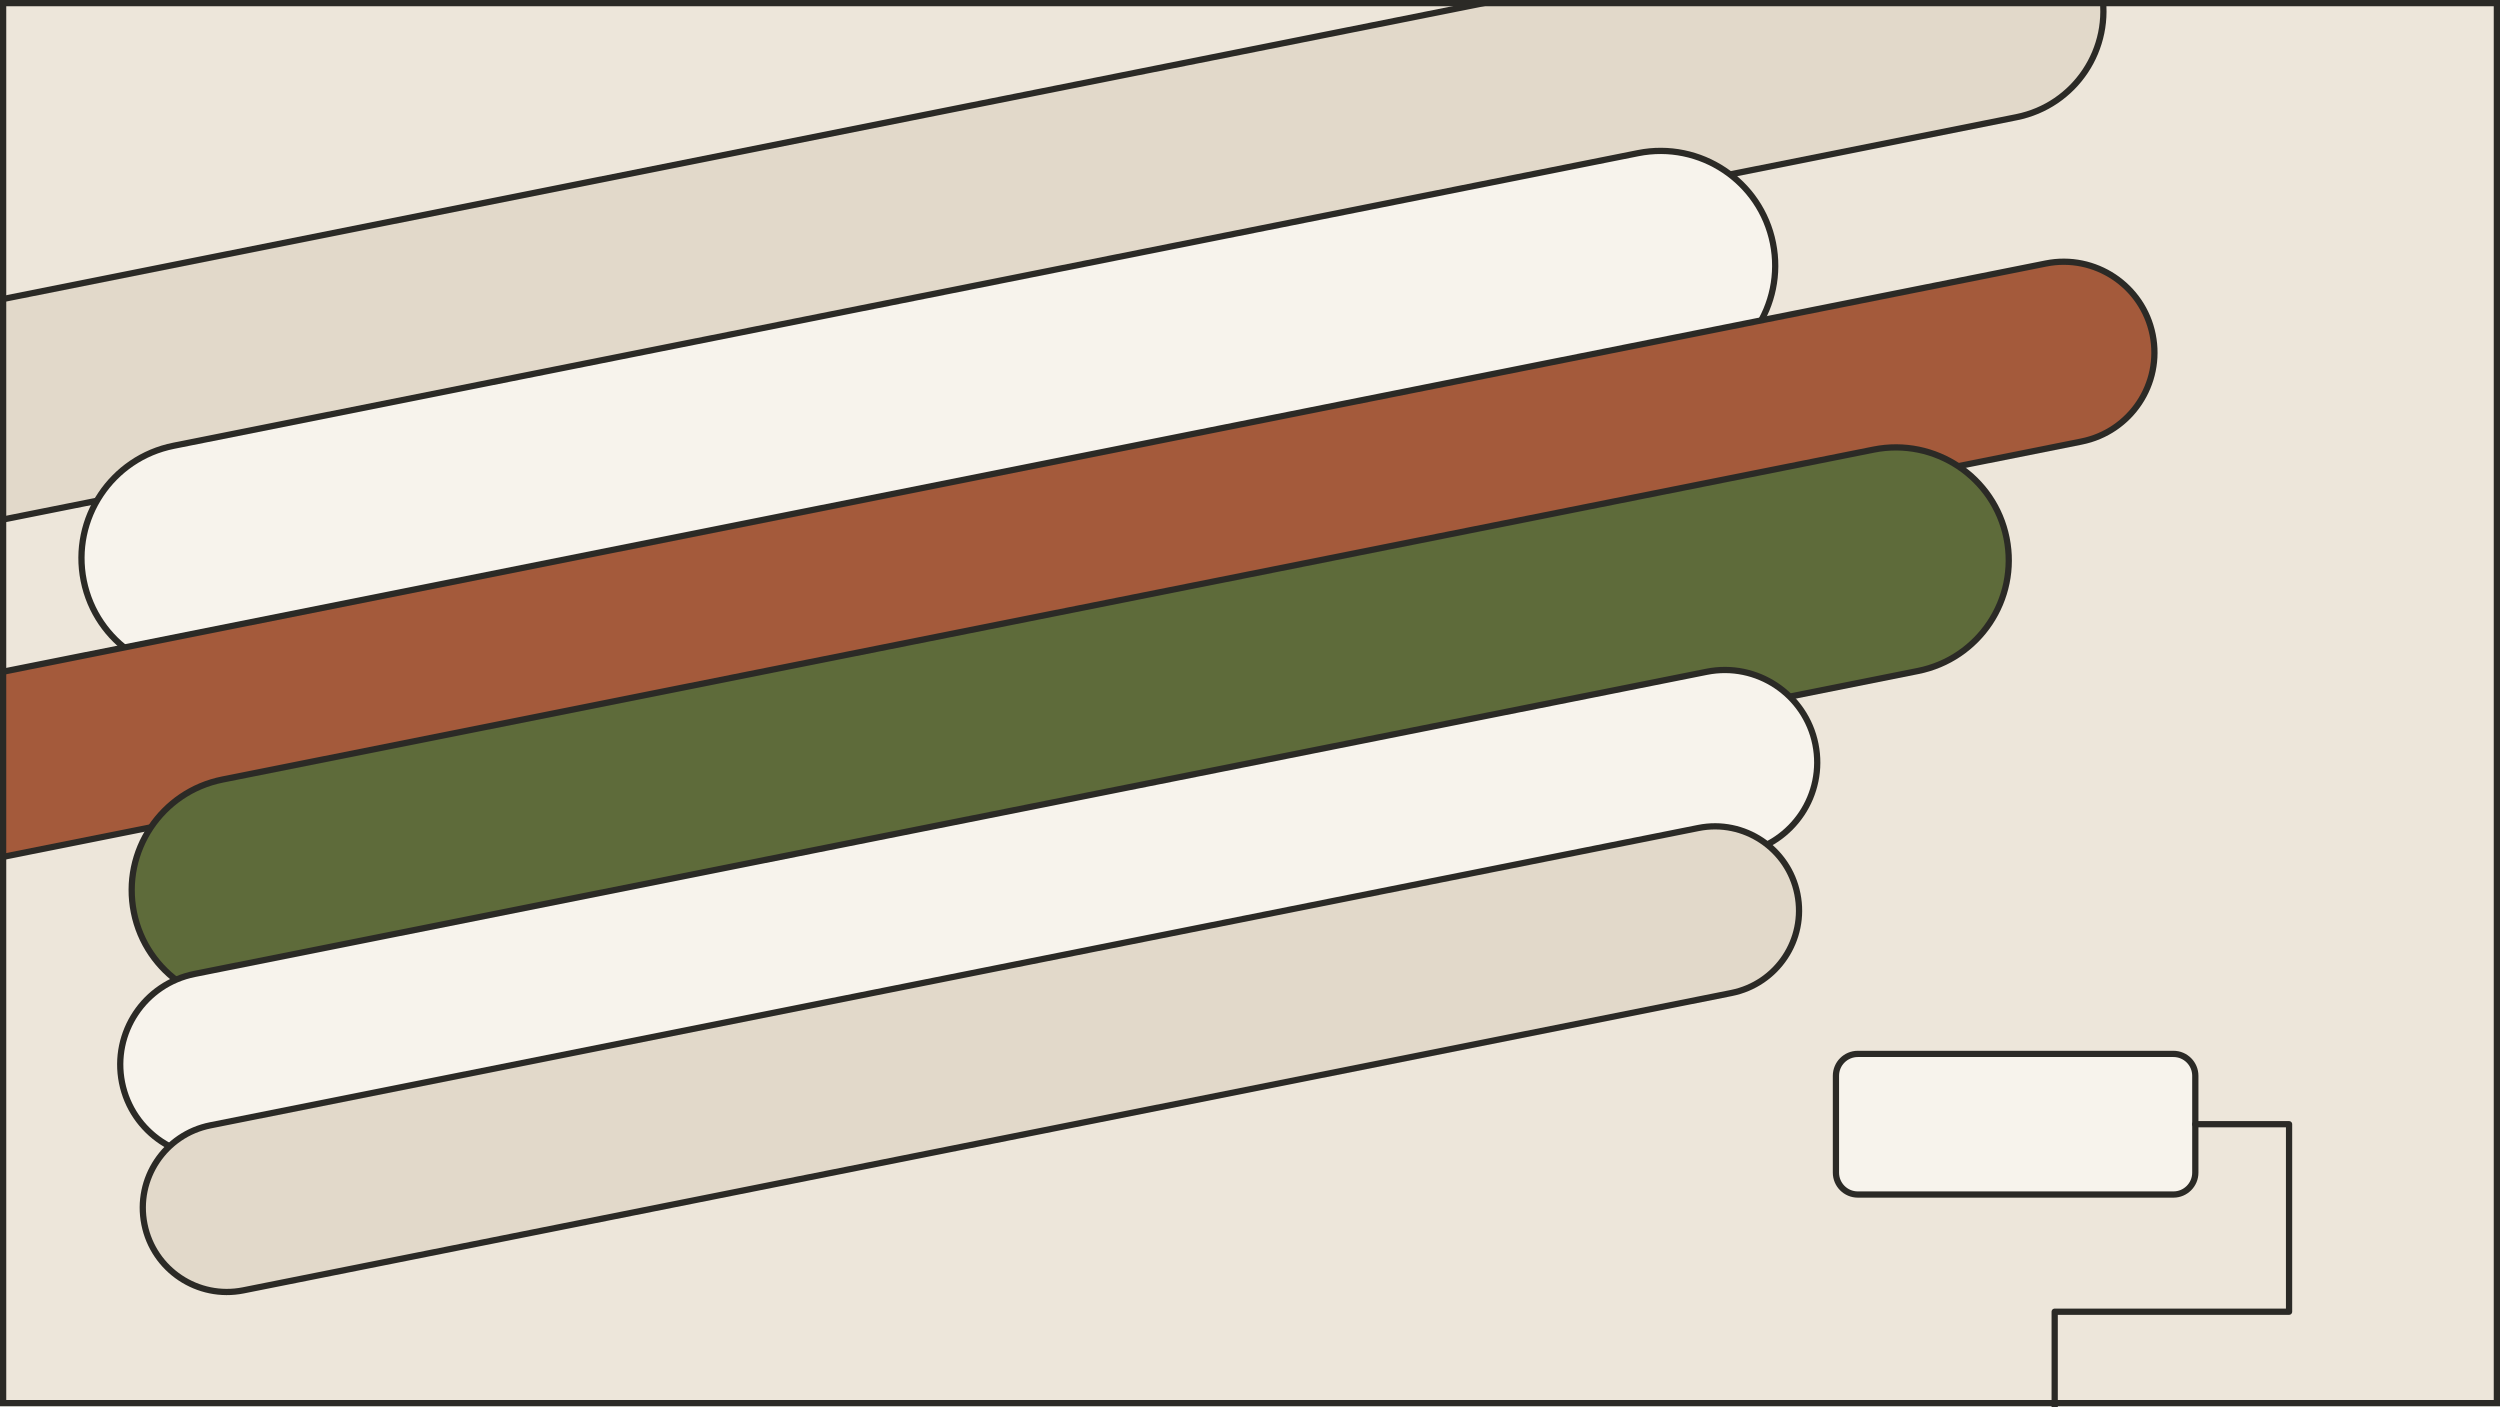
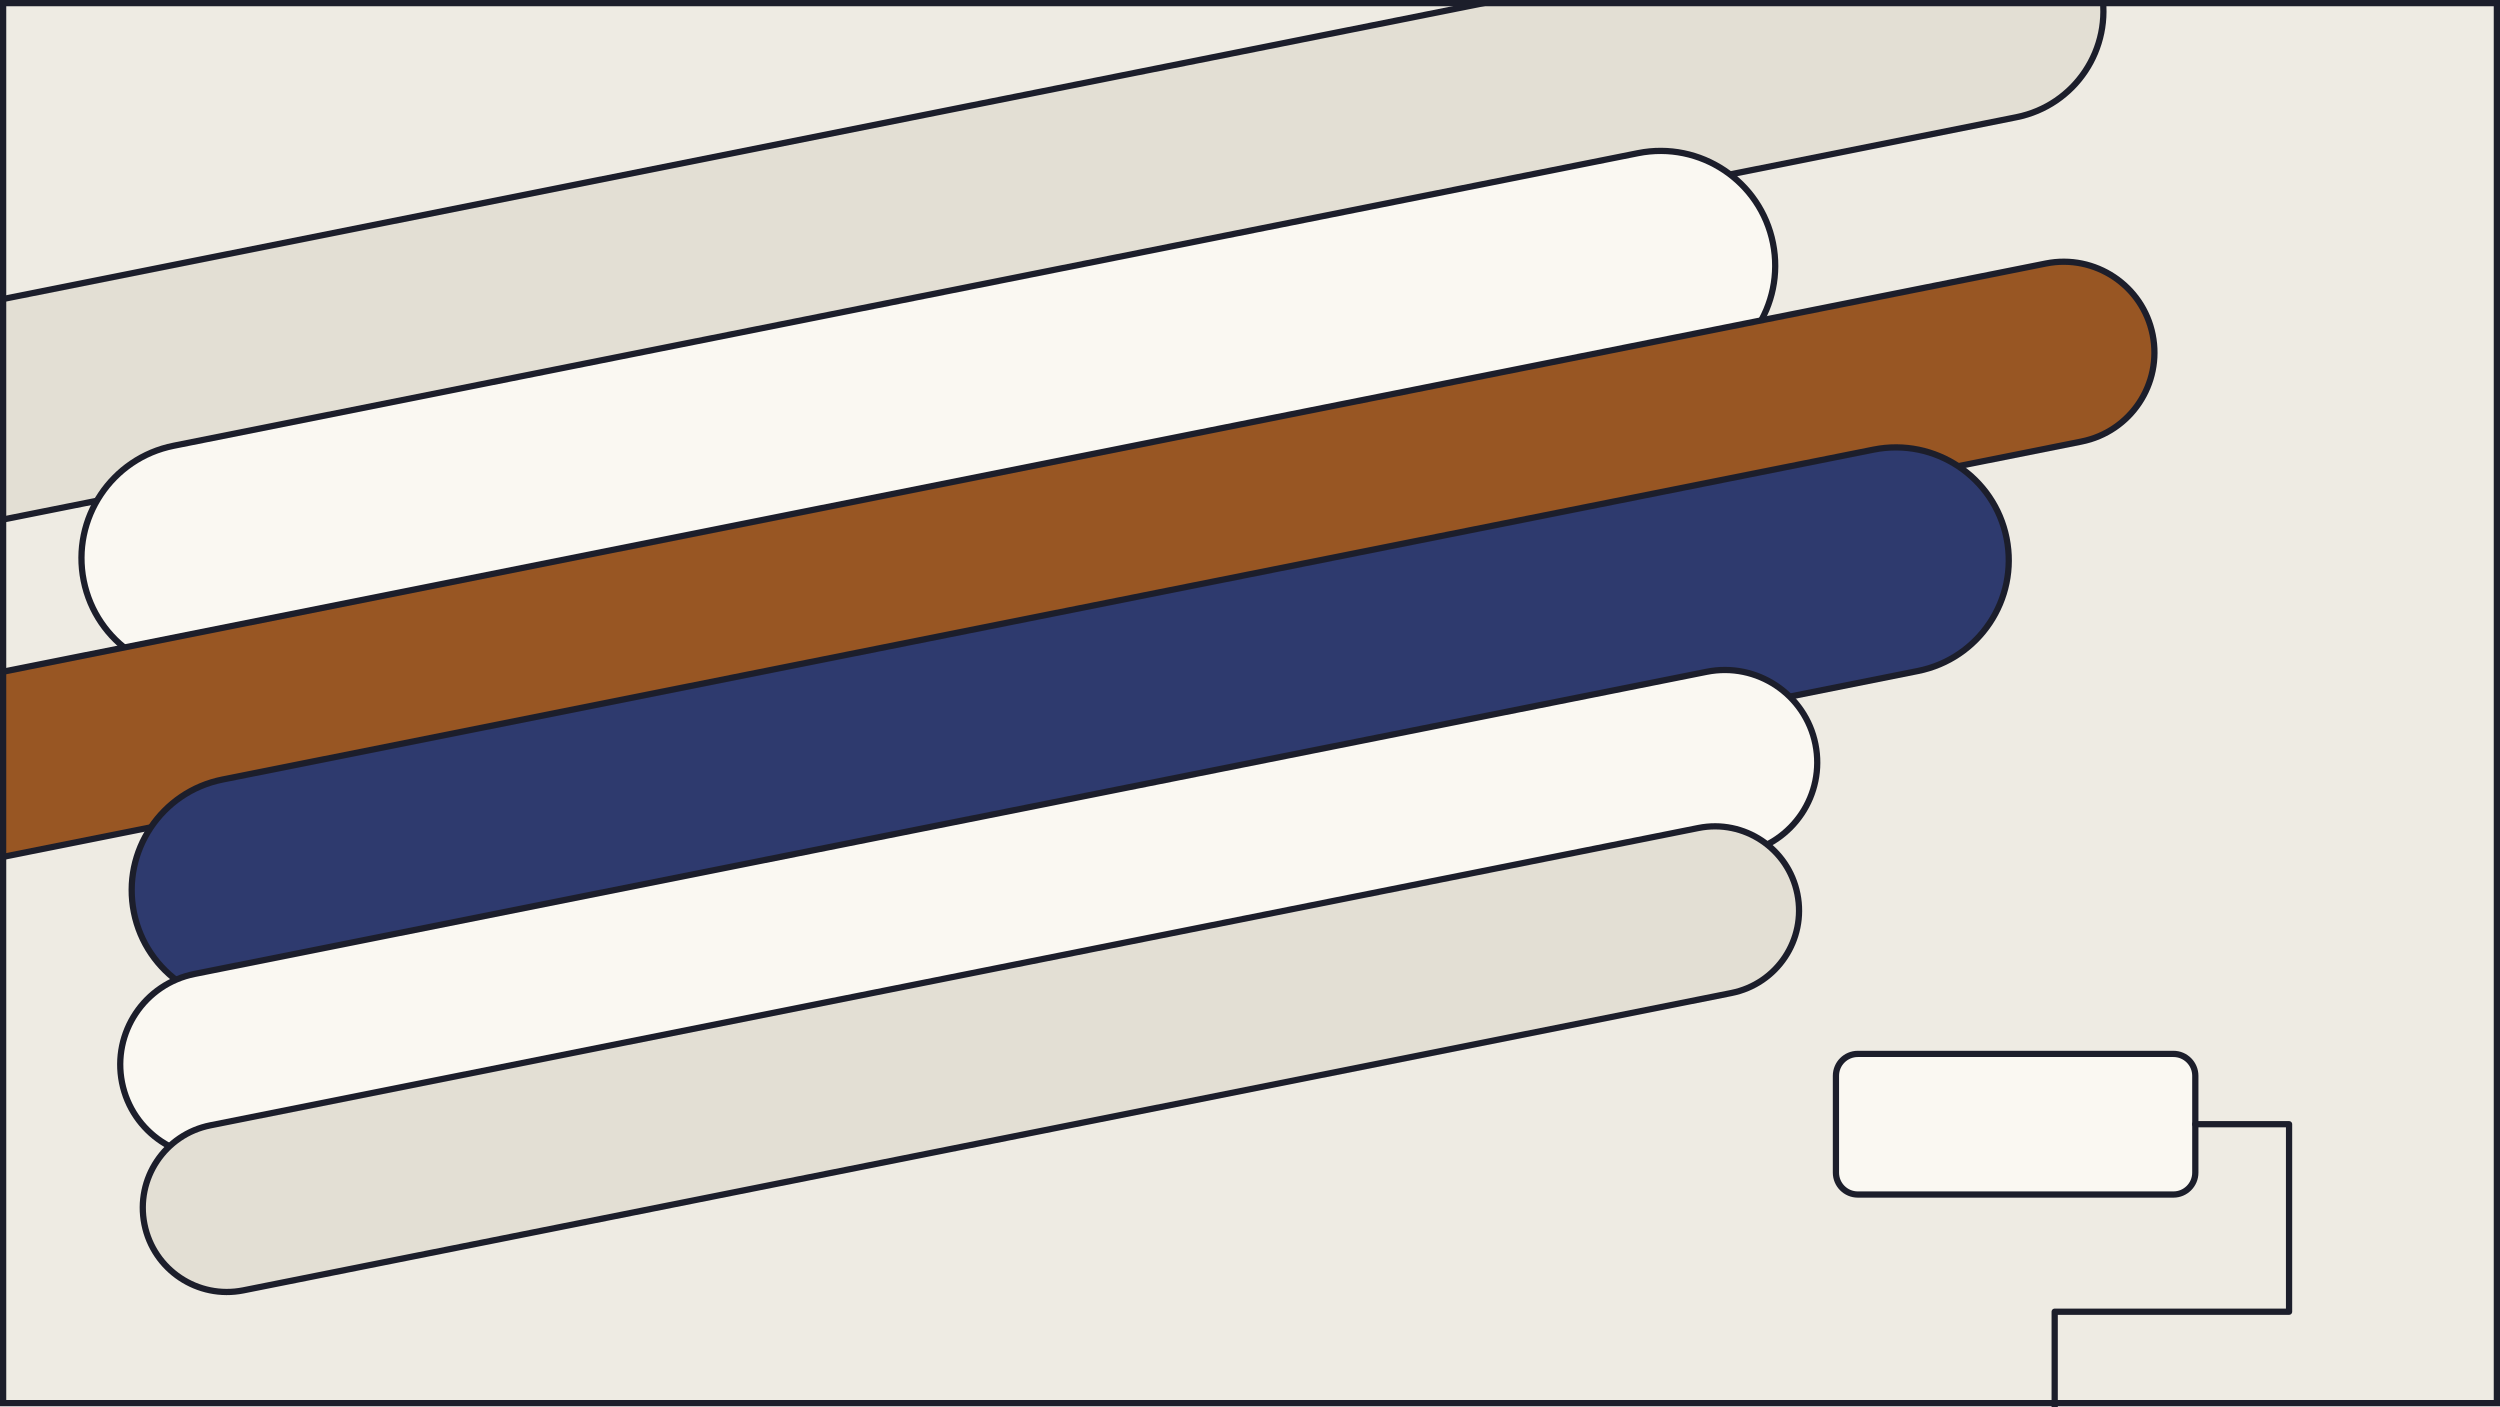
<svg xmlns="http://www.w3.org/2000/svg" viewBox="0 0 1600 900" width="1600" height="900">
-   <rect width="1600" height="900" fill="#EDE6DA" />
-   <rect x="0" y="0" width="1600" height="900" fill="#EDE6DA" />
-   <rect x="-29.2" y="40.0" width="1452.9" height="138.4" rx="69.2" fill="#E2D9CA" stroke="#2B2A26" stroke-width="4" stroke-linejoin="round" stroke-linecap="round" transform="rotate(-11.3 800 450)" />
-   <rect x="83.4" y="153.5" width="1102.5" height="146.8" rx="73.4" fill="#F7F3EC" stroke="#2B2A26" stroke-width="4" stroke-linejoin="round" stroke-linecap="round" transform="rotate(-11.3 800 450)" />
-   <rect x="-90.2" y="273.9" width="1502.9" height="116.2" rx="58.1" fill="#A45A3B" stroke="#2B2A26" stroke-width="4" stroke-linejoin="round" stroke-linecap="round" transform="rotate(-11.3 800 450)" />
-   <rect x="73.3" y="369.1" width="1222.2" height="144.5" rx="72.3" fill="#5E6B3A" stroke="#2B2A26" stroke-width="4" stroke-linejoin="round" stroke-linecap="round" transform="rotate(-11.3 800 450)" />
-   <rect x="44.5" y="487.6" width="1105.2" height="118.3" rx="59.2" fill="#F7F3EC" stroke="#2B2A26" stroke-width="4" stroke-linejoin="round" stroke-linecap="round" transform="rotate(-11.3 800 450)" />
-   <rect x="40.8" y="584.6" width="1078.8" height="107.7" rx="53.8" fill="#E2D9CA" stroke="#2B2A26" stroke-width="4" stroke-linejoin="round" stroke-linecap="round" transform="rotate(-11.3 800 450)" />
-   <rect x="1175.0" y="674.5" width="230" height="90" rx="14" fill="#F7F3EC" stroke="#2B2A26" stroke-width="4" stroke-linejoin="round" stroke-linecap="round" />
-   <path d="M1405.0,719.5 h60 v120 h-150 v130" fill="none" stroke="#2B2A26" stroke-width="4" stroke-linejoin="round" stroke-linecap="round" />
-   <rect x="2" y="2" width="1596" height="896" fill="none" stroke="#2B2A26" stroke-width="4" />
+   <rect width="1600" height="900" fill="#EEEBE3" />
+   <rect x="0" y="0" width="1600" height="900" fill="#EEEBE3" />
+   <rect x="-29.2" y="40.0" width="1452.9" height="138.4" rx="69.2" fill="#E3DFD4" stroke="#1C1E2B" stroke-width="4" stroke-linejoin="round" stroke-linecap="round" transform="rotate(-11.3 800 450)" />
+   <rect x="83.4" y="153.5" width="1102.5" height="146.8" rx="73.4" fill="#FAF8F2" stroke="#1C1E2B" stroke-width="4" stroke-linejoin="round" stroke-linecap="round" transform="rotate(-11.3 800 450)" />
+   <rect x="-90.2" y="273.9" width="1502.9" height="116.2" rx="58.1" fill="#985623" stroke="#1C1E2B" stroke-width="4" stroke-linejoin="round" stroke-linecap="round" transform="rotate(-11.3 800 450)" />
+   <rect x="73.3" y="369.1" width="1222.2" height="144.5" rx="72.3" fill="#2E3A6E" stroke="#1C1E2B" stroke-width="4" stroke-linejoin="round" stroke-linecap="round" transform="rotate(-11.3 800 450)" />
+   <rect x="44.5" y="487.6" width="1105.2" height="118.3" rx="59.2" fill="#FAF8F2" stroke="#1C1E2B" stroke-width="4" stroke-linejoin="round" stroke-linecap="round" transform="rotate(-11.3 800 450)" />
+   <rect x="40.8" y="584.6" width="1078.8" height="107.7" rx="53.8" fill="#E3DFD4" stroke="#1C1E2B" stroke-width="4" stroke-linejoin="round" stroke-linecap="round" transform="rotate(-11.3 800 450)" />
+   <rect x="1175.0" y="674.5" width="230" height="90" rx="14" fill="#FAF8F2" stroke="#1C1E2B" stroke-width="4" stroke-linejoin="round" stroke-linecap="round" />
+   <path d="M1405.0,719.5 h60 v120 h-150 v130" fill="none" stroke="#1C1E2B" stroke-width="4" stroke-linejoin="round" stroke-linecap="round" />
+   <rect x="2" y="2" width="1596" height="896" fill="none" stroke="#1C1E2B" stroke-width="4" />
</svg>
